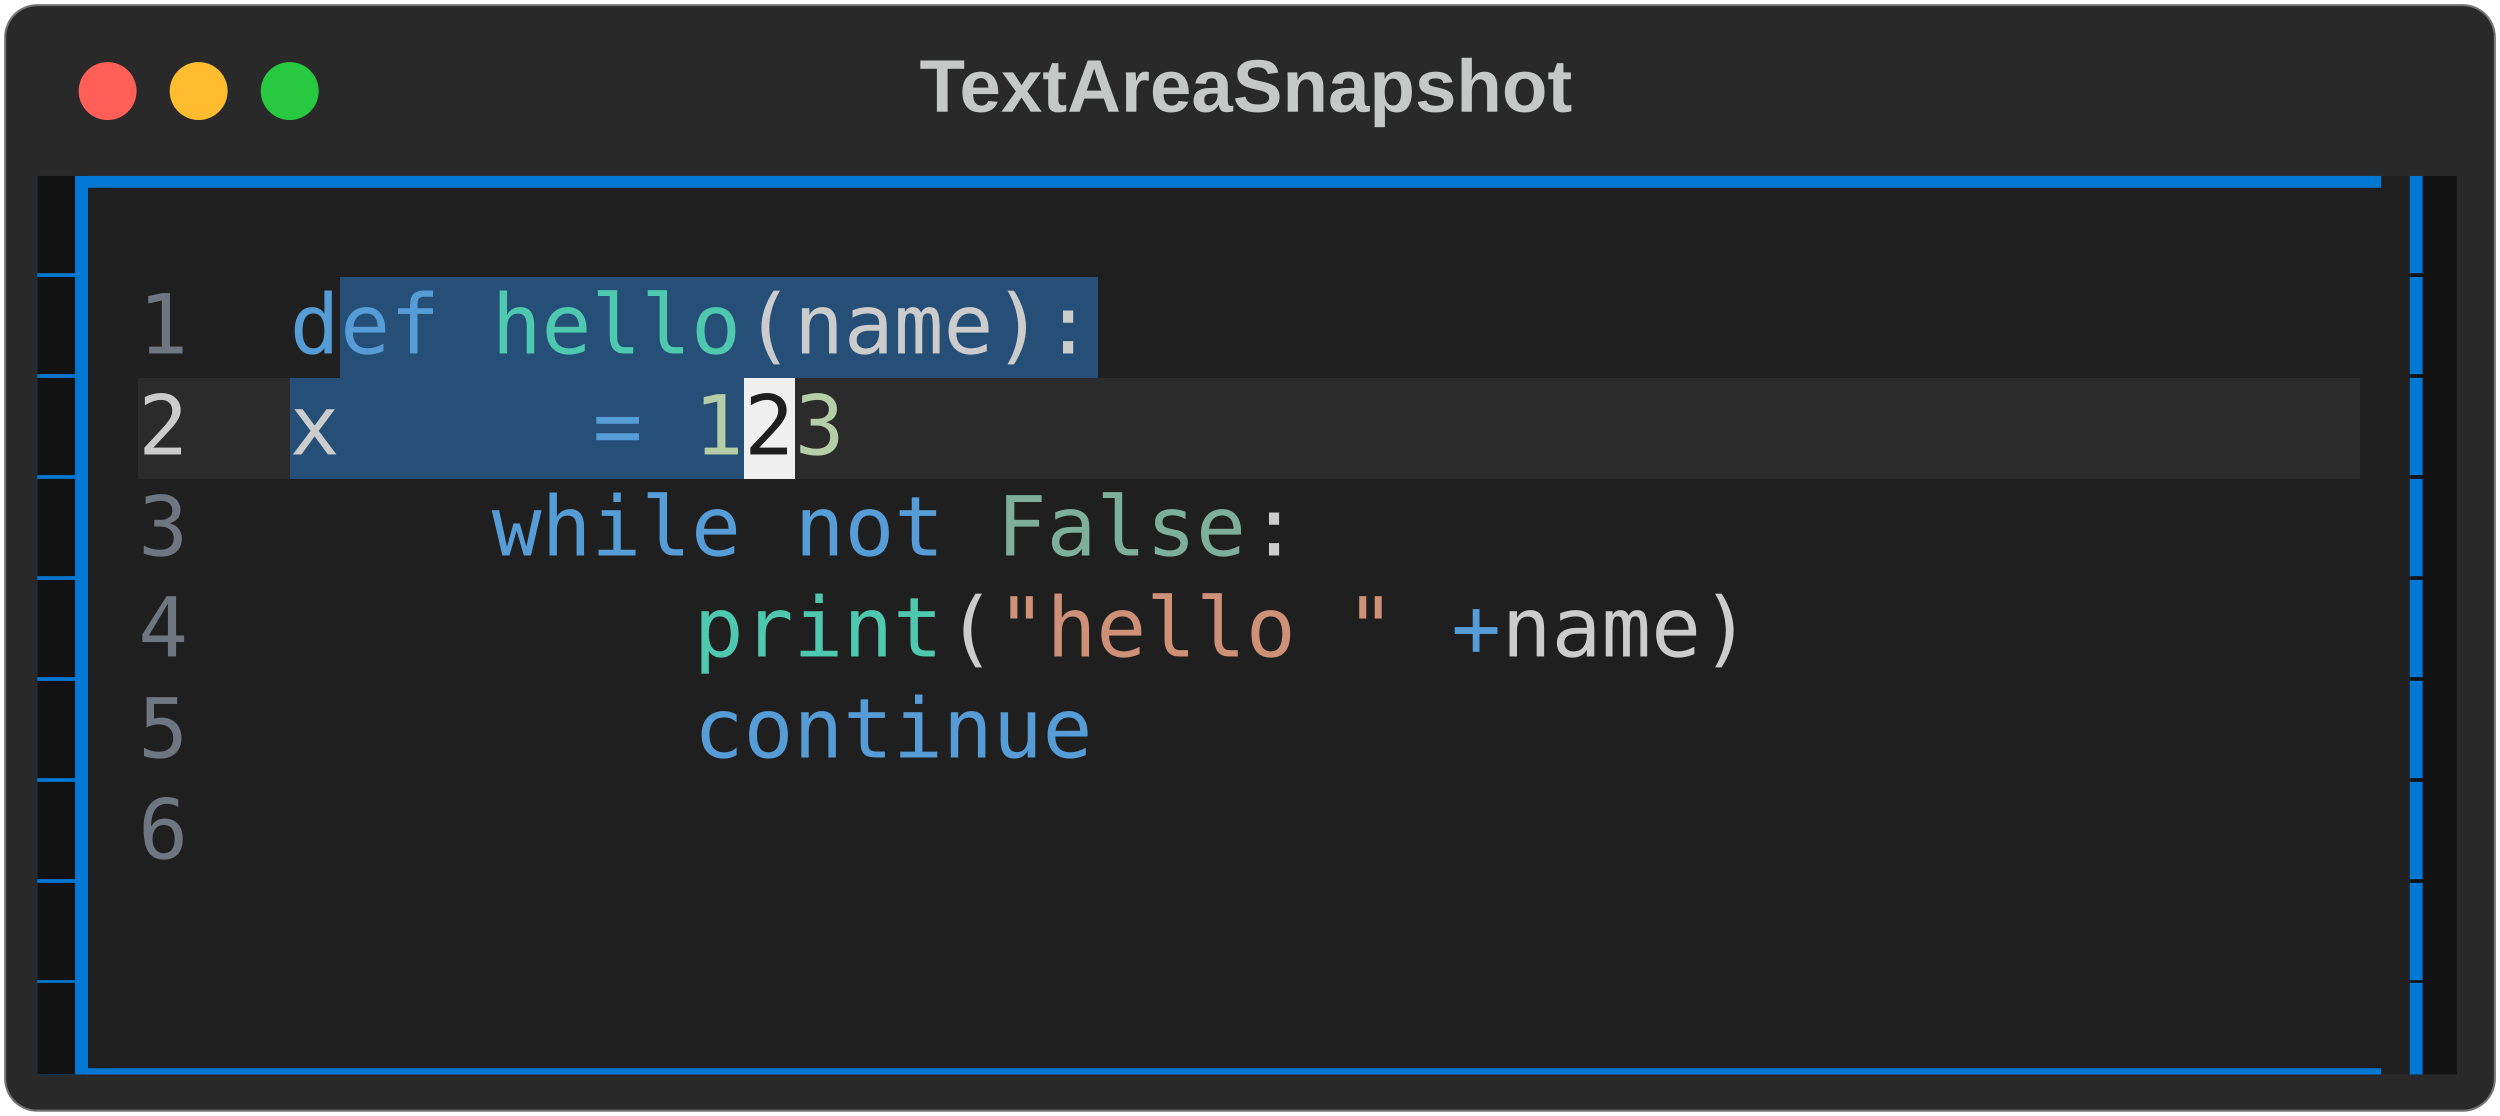
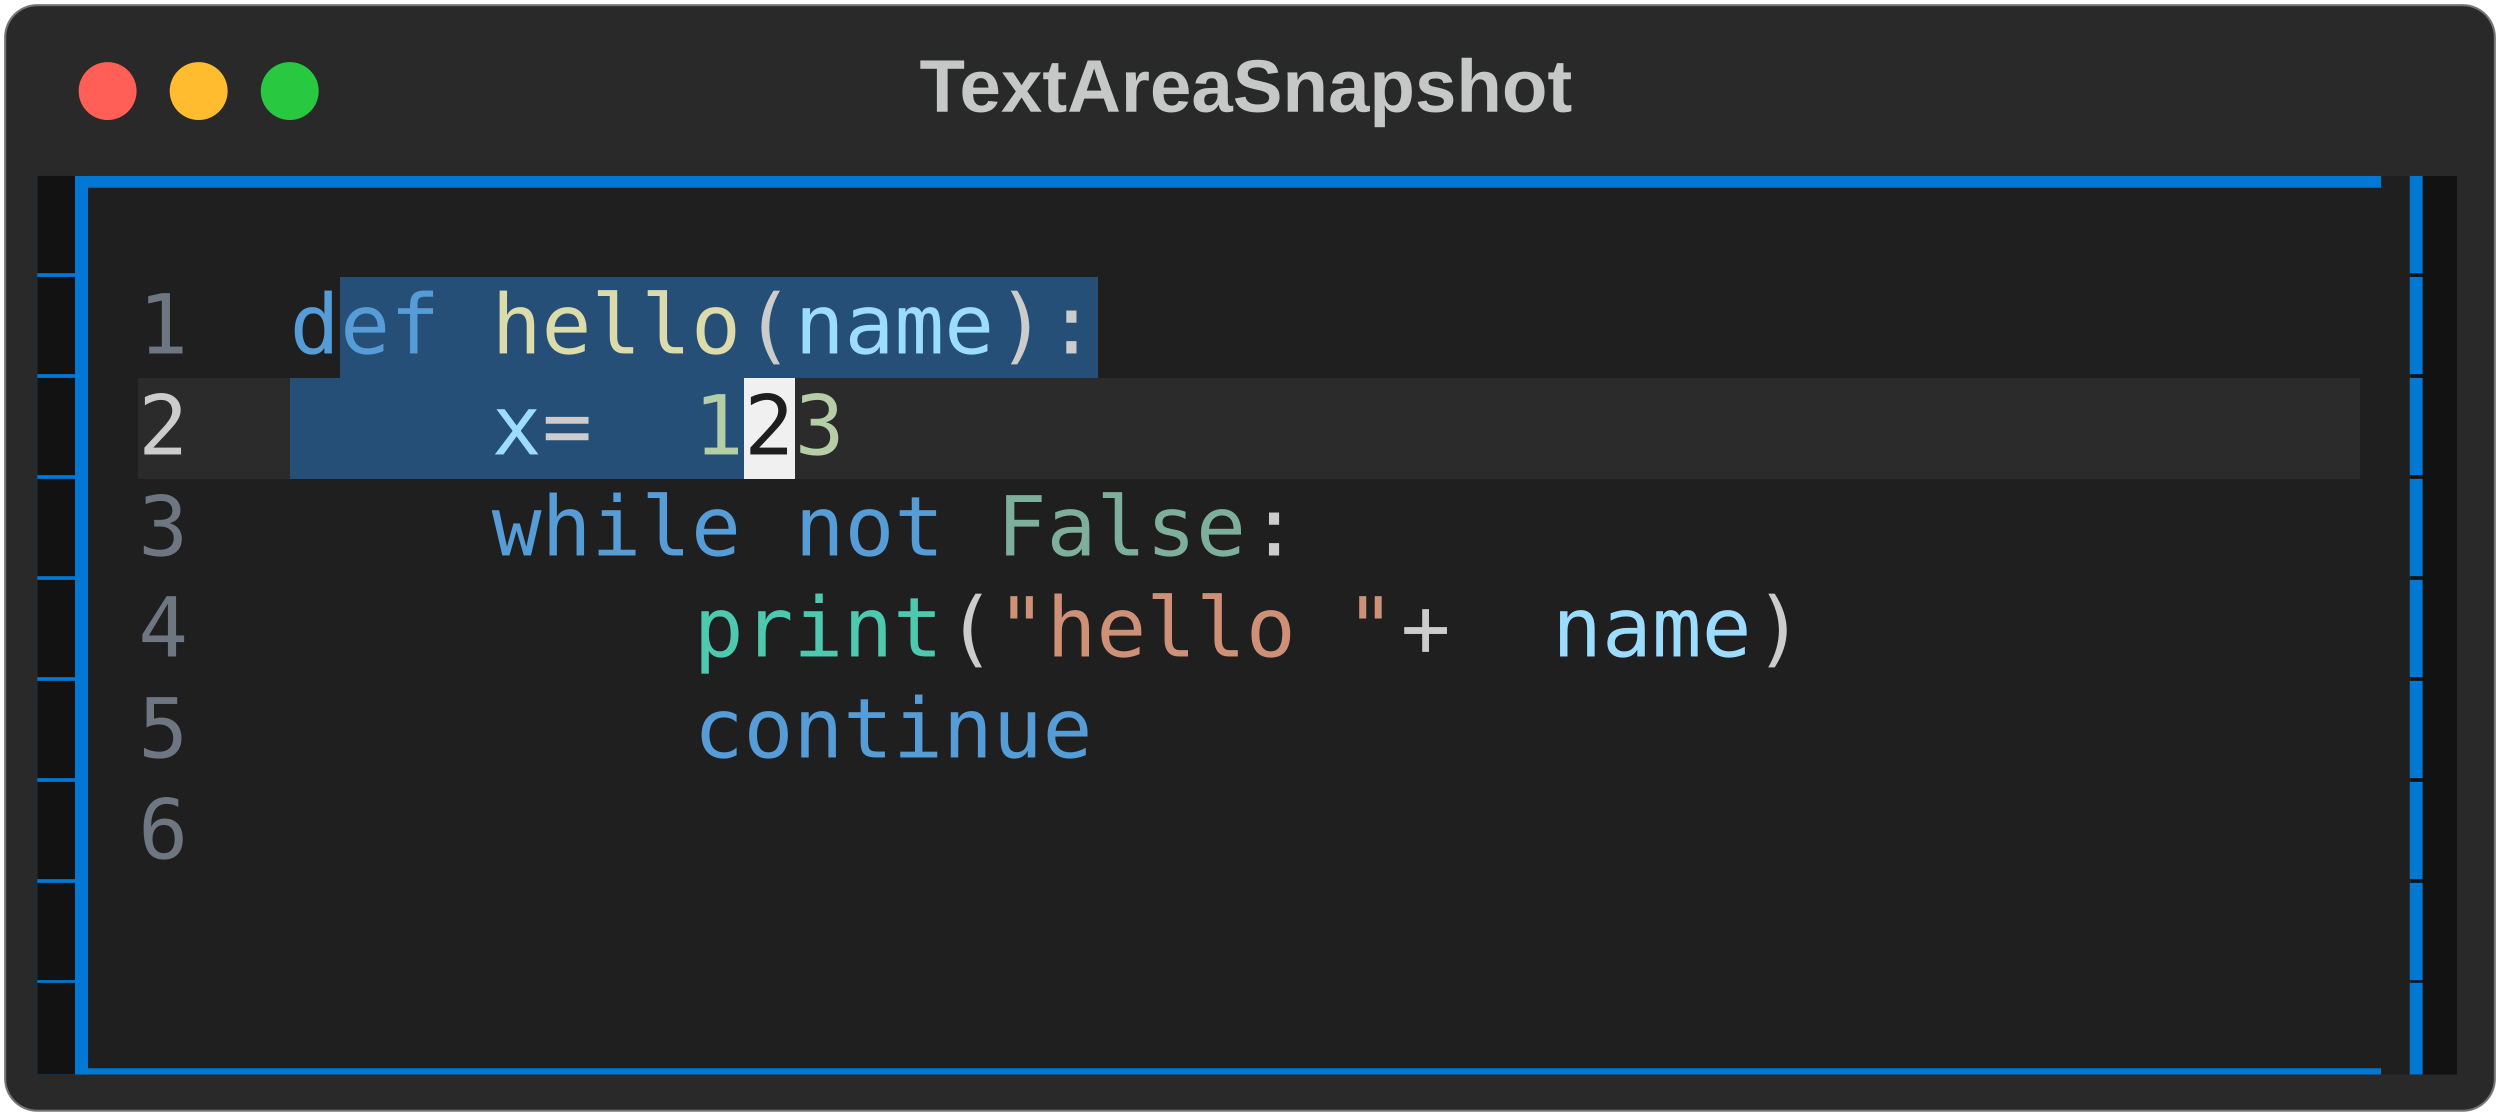
<svg xmlns="http://www.w3.org/2000/svg" class="rich-terminal" viewBox="0 0 604 269.6">
  <style>

    @font-face {
        font-family: "Fira Code";
        src: local("FiraCode-Regular"),
                url("https://cdnjs.cloudflare.com/ajax/libs/firacode/6.2.0/woff2/FiraCode-Regular.woff2") format("woff2"),
                url("https://cdnjs.cloudflare.com/ajax/libs/firacode/6.2.0/woff/FiraCode-Regular.woff") format("woff");
        font-style: normal;
        font-weight: 400;
    }
    @font-face {
        font-family: "Fira Code";
        src: local("FiraCode-Bold"),
                url("https://cdnjs.cloudflare.com/ajax/libs/firacode/6.2.0/woff2/FiraCode-Bold.woff2") format("woff2"),
                url("https://cdnjs.cloudflare.com/ajax/libs/firacode/6.2.0/woff/FiraCode-Bold.woff") format("woff");
        font-style: bold;
        font-weight: 700;
    }

-     .terminal-2255832906-matrix {
+     .terminal-2571030914-matrix {
        font-family: Fira Code, monospace;
        font-size: 20px;
        line-height: 24.4px;
        font-variant-east-asian: full-width;
    }

-     .terminal-2255832906-title {
+     .terminal-2571030914-title {
        font-size: 18px;
        font-weight: bold;
        font-family: arial;
    }

-     .terminal-2255832906-r1 { fill: #121212 }
- .terminal-2255832906-r2 { fill: #0178d4 }
- .terminal-2255832906-r3 { fill: #c5c8c6 }
- .terminal-2255832906-r4 { fill: #6e7681 }
- .terminal-2255832906-r5 { fill: #569cd6 }
- .terminal-2255832906-r6 { fill: #cccccc }
- .terminal-2255832906-r7 { fill: #4ec9b0 }
- .terminal-2255832906-r8 { fill: #b5cea8 }
- .terminal-2255832906-r9 { fill: #1e1e1e }
- .terminal-2255832906-r10 { fill: #7daf9c }
- .terminal-2255832906-r11 { fill: #ce9178 }
+     .terminal-2571030914-r1 { fill: #121212 }
+ .terminal-2571030914-r2 { fill: #0178d4 }
+ .terminal-2571030914-r3 { fill: #c5c8c6 }
+ .terminal-2571030914-r4 { fill: #6e7681 }
+ .terminal-2571030914-r5 { fill: #569cd6 }
+ .terminal-2571030914-r6 { fill: #cccccc }
+ .terminal-2571030914-r7 { fill: #dcdcaa }
+ .terminal-2571030914-r8 { fill: #9cdcfe }
+ .terminal-2571030914-r9 { fill: #b5cea8 }
+ .terminal-2571030914-r10 { fill: #1e1e1e }
+ .terminal-2571030914-r11 { fill: #7daf9c }
+ .terminal-2571030914-r12 { fill: #4ec9b0 }
+ .terminal-2571030914-r13 { fill: #ce9178 }
    </style>
  <defs>
-     <clipPath id="terminal-2255832906-clip-terminal">
+     <clipPath id="terminal-2571030914-clip-terminal">
      <rect x="0" y="0" width="584.6" height="218.6" />
    </clipPath>
-     <clipPath id="terminal-2255832906-line-0">
+     <clipPath id="terminal-2571030914-line-0">
      <rect x="0" y="1.5" width="585.6" height="24.65" />
    </clipPath>
-     <clipPath id="terminal-2255832906-line-1">
+     <clipPath id="terminal-2571030914-line-1">
      <rect x="0" y="25.9" width="585.6" height="24.65" />
    </clipPath>
-     <clipPath id="terminal-2255832906-line-2">
+     <clipPath id="terminal-2571030914-line-2">
      <rect x="0" y="50.3" width="585.6" height="24.65" />
    </clipPath>
-     <clipPath id="terminal-2255832906-line-3">
+     <clipPath id="terminal-2571030914-line-3">
      <rect x="0" y="74.7" width="585.6" height="24.65" />
    </clipPath>
-     <clipPath id="terminal-2255832906-line-4">
+     <clipPath id="terminal-2571030914-line-4">
      <rect x="0" y="99.1" width="585.6" height="24.65" />
    </clipPath>
-     <clipPath id="terminal-2255832906-line-5">
+     <clipPath id="terminal-2571030914-line-5">
      <rect x="0" y="123.5" width="585.6" height="24.65" />
    </clipPath>
-     <clipPath id="terminal-2255832906-line-6">
+     <clipPath id="terminal-2571030914-line-6">
      <rect x="0" y="147.9" width="585.6" height="24.65" />
    </clipPath>
-     <clipPath id="terminal-2255832906-line-7">
+     <clipPath id="terminal-2571030914-line-7">
      <rect x="0" y="172.3" width="585.6" height="24.65" />
    </clipPath>
  </defs>
  <rect fill="#292929" stroke="rgba(255,255,255,0.35)" stroke-width="1" x="1" y="1" width="602" height="267.6" rx="8" />
-   <text class="terminal-2255832906-title" fill="#c5c8c6" text-anchor="middle" x="301" y="27">TextAreaSnapshot</text>
+   <text class="terminal-2571030914-title" fill="#c5c8c6" text-anchor="middle" x="301" y="27">TextAreaSnapshot</text>
  <g transform="translate(26,22)">
    <circle cx="0" cy="0" r="7" fill="#ff5f57" />
    <circle cx="22" cy="0" r="7" fill="#febc2e" />
    <circle cx="44" cy="0" r="7" fill="#28c840" />
  </g>
-   <g transform="translate(9, 41)" clip-path="url(#terminal-2255832906-clip-terminal)">
+   <g transform="translate(9, 41)" clip-path="url(#terminal-2571030914-clip-terminal)">
    <rect fill="#0178d4" x="0" y="1.5" width="12.2" height="24.65" shape-rendering="crispEdges" />
    <rect fill="#1f1f1f" x="12.2" y="1.5" width="561.2" height="24.65" shape-rendering="crispEdges" />
    <rect fill="#121212" x="573.4" y="1.5" width="12.2" height="24.65" shape-rendering="crispEdges" />
    <rect fill="#0178d4" x="0" y="25.9" width="12.2" height="24.65" shape-rendering="crispEdges" />
    <rect fill="#1f1f1f" x="12.2" y="25.9" width="12.2" height="24.65" shape-rendering="crispEdges" />
    <rect fill="#1f1f1f" x="24.4" y="25.9" width="36.6" height="24.65" shape-rendering="crispEdges" />
    <rect fill="#1f1f1f" x="61" y="25.9" width="12.2" height="24.65" shape-rendering="crispEdges" />
    <rect fill="#264f78" x="73.2" y="25.9" width="24.4" height="24.65" shape-rendering="crispEdges" />
    <rect fill="#264f78" x="97.6" y="25.9" width="12.2" height="24.65" shape-rendering="crispEdges" />
    <rect fill="#264f78" x="109.8" y="25.9" width="61" height="24.65" shape-rendering="crispEdges" />
-     <rect fill="#264f78" x="170.8" y="25.9" width="85.4" height="24.65" shape-rendering="crispEdges" />
+     <rect fill="#264f78" x="170.8" y="25.9" width="12.2" height="24.65" shape-rendering="crispEdges" />
+     <rect fill="#264f78" x="183" y="25.9" width="48.8" height="24.65" shape-rendering="crispEdges" />
+     <rect fill="#264f78" x="231.8" y="25.9" width="24.4" height="24.65" shape-rendering="crispEdges" />
    <rect fill="#1f1f1f" x="256.2" y="25.9" width="305" height="24.65" shape-rendering="crispEdges" />
    <rect fill="#1f1f1f" x="561.2" y="25.9" width="12.2" height="24.65" shape-rendering="crispEdges" />
    <rect fill="#121212" x="573.4" y="25.9" width="12.2" height="24.65" shape-rendering="crispEdges" />
    <rect fill="#0178d4" x="0" y="50.3" width="12.2" height="24.65" shape-rendering="crispEdges" />
    <rect fill="#1f1f1f" x="12.2" y="50.3" width="12.2" height="24.65" shape-rendering="crispEdges" />
    <rect fill="#2b2b2b" x="24.4" y="50.3" width="36.6" height="24.65" shape-rendering="crispEdges" />
-     <rect fill="#264f78" x="61" y="50.3" width="73.2" height="24.65" shape-rendering="crispEdges" />
-     <rect fill="#264f78" x="134.2" y="50.3" width="12.2" height="24.65" shape-rendering="crispEdges" />
-     <rect fill="#264f78" x="146.4" y="50.3" width="12.2" height="24.65" shape-rendering="crispEdges" />
+     <rect fill="#264f78" x="61" y="50.3" width="48.8" height="24.65" shape-rendering="crispEdges" />
+     <rect fill="#264f78" x="109.8" y="50.3" width="12.2" height="24.65" shape-rendering="crispEdges" />
+     <rect fill="#264f78" x="122" y="50.3" width="36.6" height="24.65" shape-rendering="crispEdges" />
    <rect fill="#264f78" x="158.6" y="50.3" width="12.2" height="24.65" shape-rendering="crispEdges" />
    <rect fill="#f0f0f0" x="170.8" y="50.3" width="12.2" height="24.65" shape-rendering="crispEdges" />
    <rect fill="#2b2b2b" x="183" y="50.3" width="12.2" height="24.65" shape-rendering="crispEdges" />
    <rect fill="#2b2b2b" x="195.2" y="50.3" width="366" height="24.65" shape-rendering="crispEdges" />
    <rect fill="#1f1f1f" x="561.2" y="50.3" width="12.2" height="24.65" shape-rendering="crispEdges" />
    <rect fill="#121212" x="573.4" y="50.3" width="12.2" height="24.65" shape-rendering="crispEdges" />
    <rect fill="#0178d4" x="0" y="74.7" width="12.2" height="24.65" shape-rendering="crispEdges" />
    <rect fill="#1f1f1f" x="12.2" y="74.7" width="12.2" height="24.65" shape-rendering="crispEdges" />
    <rect fill="#1f1f1f" x="24.4" y="74.7" width="36.6" height="24.65" shape-rendering="crispEdges" />
    <rect fill="#1f1f1f" x="61" y="74.7" width="48.8" height="24.65" shape-rendering="crispEdges" />
    <rect fill="#1f1f1f" x="109.8" y="74.7" width="61" height="24.65" shape-rendering="crispEdges" />
    <rect fill="#1f1f1f" x="170.8" y="74.7" width="12.2" height="24.65" shape-rendering="crispEdges" />
    <rect fill="#1f1f1f" x="183" y="74.7" width="36.6" height="24.65" shape-rendering="crispEdges" />
    <rect fill="#1f1f1f" x="219.6" y="74.7" width="12.2" height="24.65" shape-rendering="crispEdges" />
    <rect fill="#1f1f1f" x="231.8" y="74.7" width="61" height="24.65" shape-rendering="crispEdges" />
    <rect fill="#1f1f1f" x="292.8" y="74.7" width="268.4" height="24.65" shape-rendering="crispEdges" />
    <rect fill="#1f1f1f" x="561.2" y="74.7" width="12.2" height="24.65" shape-rendering="crispEdges" />
    <rect fill="#121212" x="573.4" y="74.7" width="12.2" height="24.65" shape-rendering="crispEdges" />
    <rect fill="#0178d4" x="0" y="99.1" width="12.2" height="24.65" shape-rendering="crispEdges" />
    <rect fill="#1f1f1f" x="12.2" y="99.1" width="12.2" height="24.65" shape-rendering="crispEdges" />
    <rect fill="#1f1f1f" x="24.4" y="99.1" width="36.6" height="24.65" shape-rendering="crispEdges" />
    <rect fill="#1f1f1f" x="61" y="99.1" width="97.6" height="24.65" shape-rendering="crispEdges" />
    <rect fill="#1f1f1f" x="158.6" y="99.1" width="61" height="24.65" shape-rendering="crispEdges" />
    <rect fill="#1f1f1f" x="219.6" y="99.1" width="12.2" height="24.65" shape-rendering="crispEdges" />
    <rect fill="#1f1f1f" x="231.8" y="99.1" width="97.6" height="24.65" shape-rendering="crispEdges" />
-     <rect fill="#1f1f1f" x="329.4" y="99.1" width="12.2" height="24.65" shape-rendering="crispEdges" />
-     <rect fill="#1f1f1f" x="341.6" y="99.1" width="12.2" height="24.65" shape-rendering="crispEdges" />
-     <rect fill="#1f1f1f" x="353.8" y="99.1" width="207.4" height="24.65" shape-rendering="crispEdges" />
+     <rect fill="#1f1f1f" x="329.4" y="99.1" width="36.6" height="24.65" shape-rendering="crispEdges" />
+     <rect fill="#1f1f1f" x="366" y="99.1" width="48.8" height="24.65" shape-rendering="crispEdges" />
+     <rect fill="#1f1f1f" x="414.8" y="99.1" width="146.4" height="24.65" shape-rendering="crispEdges" />
    <rect fill="#1f1f1f" x="561.2" y="99.1" width="12.2" height="24.65" shape-rendering="crispEdges" />
    <rect fill="#121212" x="573.4" y="99.1" width="12.2" height="24.65" shape-rendering="crispEdges" />
    <rect fill="#0178d4" x="0" y="123.5" width="12.2" height="24.65" shape-rendering="crispEdges" />
    <rect fill="#1f1f1f" x="12.2" y="123.5" width="12.2" height="24.65" shape-rendering="crispEdges" />
    <rect fill="#1f1f1f" x="24.4" y="123.5" width="36.6" height="24.65" shape-rendering="crispEdges" />
    <rect fill="#1f1f1f" x="61" y="123.5" width="97.6" height="24.65" shape-rendering="crispEdges" />
    <rect fill="#1f1f1f" x="158.6" y="123.5" width="97.6" height="24.65" shape-rendering="crispEdges" />
    <rect fill="#1f1f1f" x="256.2" y="123.5" width="305" height="24.65" shape-rendering="crispEdges" />
    <rect fill="#1f1f1f" x="561.2" y="123.5" width="12.2" height="24.65" shape-rendering="crispEdges" />
    <rect fill="#121212" x="573.4" y="123.5" width="12.2" height="24.65" shape-rendering="crispEdges" />
    <rect fill="#0178d4" x="0" y="147.9" width="12.2" height="24.65" shape-rendering="crispEdges" />
    <rect fill="#1f1f1f" x="12.2" y="147.9" width="12.2" height="24.65" shape-rendering="crispEdges" />
    <rect fill="#1f1f1f" x="24.4" y="147.9" width="36.6" height="24.65" shape-rendering="crispEdges" />
    <rect fill="#1f1f1f" x="61" y="147.9" width="500.2" height="24.65" shape-rendering="crispEdges" />
    <rect fill="#1f1f1f" x="561.2" y="147.9" width="12.2" height="24.65" shape-rendering="crispEdges" />
    <rect fill="#121212" x="573.4" y="147.9" width="12.2" height="24.65" shape-rendering="crispEdges" />
    <rect fill="#0178d4" x="0" y="172.3" width="12.2" height="24.65" shape-rendering="crispEdges" />
    <rect fill="#1f1f1f" x="12.2" y="172.3" width="561.2" height="24.65" shape-rendering="crispEdges" />
    <rect fill="#121212" x="573.4" y="172.3" width="12.2" height="24.65" shape-rendering="crispEdges" />
    <rect fill="#0178d4" x="0" y="196.7" width="12.2" height="24.65" shape-rendering="crispEdges" />
    <rect fill="#1f1f1f" x="12.2" y="196.7" width="561.2" height="24.65" shape-rendering="crispEdges" />
    <rect fill="#121212" x="573.4" y="196.7" width="12.2" height="24.65" shape-rendering="crispEdges" />
-     <g class="terminal-2255832906-matrix">
-       <text class="terminal-2255832906-r1" x="0" y="20" textLength="12.2" clip-path="url(#terminal-2255832906-line-0)">▊</text>
-       <text class="terminal-2255832906-r2" x="12.2" y="20" textLength="561.2" clip-path="url(#terminal-2255832906-line-0)">▔▔▔▔▔▔▔▔▔▔▔▔▔▔▔▔▔▔▔▔▔▔▔▔▔▔▔▔▔▔▔▔▔▔▔▔▔▔▔▔▔▔▔▔▔▔</text>
-       <text class="terminal-2255832906-r2" x="573.4" y="20" textLength="12.2" clip-path="url(#terminal-2255832906-line-0)">▎</text>
-       <text class="terminal-2255832906-r3" x="585.6" y="20" textLength="12.2" clip-path="url(#terminal-2255832906-line-0)">
- </text>
-       <text class="terminal-2255832906-r1" x="0" y="44.4" textLength="12.2" clip-path="url(#terminal-2255832906-line-1)">▊</text>
-       <text class="terminal-2255832906-r4" x="24.4" y="44.4" textLength="36.6" clip-path="url(#terminal-2255832906-line-1)">1  </text>
-       <text class="terminal-2255832906-r5" x="61" y="44.4" textLength="12.2" clip-path="url(#terminal-2255832906-line-1)">d</text>
-       <text class="terminal-2255832906-r5" x="73.2" y="44.4" textLength="24.4" clip-path="url(#terminal-2255832906-line-1)">ef</text>
-       <text class="terminal-2255832906-r7" x="109.8" y="44.4" textLength="61" clip-path="url(#terminal-2255832906-line-1)">hello</text>
-       <text class="terminal-2255832906-r6" x="170.8" y="44.4" textLength="85.4" clip-path="url(#terminal-2255832906-line-1)">(name):</text>
-       <text class="terminal-2255832906-r2" x="573.4" y="44.4" textLength="12.2" clip-path="url(#terminal-2255832906-line-1)">▎</text>
-       <text class="terminal-2255832906-r3" x="585.6" y="44.4" textLength="12.2" clip-path="url(#terminal-2255832906-line-1)">
- </text>
-       <text class="terminal-2255832906-r1" x="0" y="68.8" textLength="12.2" clip-path="url(#terminal-2255832906-line-2)">▊</text>
-       <text class="terminal-2255832906-r6" x="24.4" y="68.8" textLength="36.6" clip-path="url(#terminal-2255832906-line-2)">2  </text>
-       <text class="terminal-2255832906-r6" x="61" y="68.8" textLength="73.2" clip-path="url(#terminal-2255832906-line-2)">    x </text>
-       <text class="terminal-2255832906-r5" x="134.2" y="68.8" textLength="12.2" clip-path="url(#terminal-2255832906-line-2)">=</text>
-       <text class="terminal-2255832906-r8" x="158.6" y="68.8" textLength="12.2" clip-path="url(#terminal-2255832906-line-2)">1</text>
-       <text class="terminal-2255832906-r9" x="170.8" y="68.8" textLength="12.2" clip-path="url(#terminal-2255832906-line-2)">2</text>
-       <text class="terminal-2255832906-r8" x="183" y="68.8" textLength="12.2" clip-path="url(#terminal-2255832906-line-2)">3</text>
-       <text class="terminal-2255832906-r2" x="573.4" y="68.8" textLength="12.2" clip-path="url(#terminal-2255832906-line-2)">▎</text>
-       <text class="terminal-2255832906-r3" x="585.6" y="68.8" textLength="12.2" clip-path="url(#terminal-2255832906-line-2)">
- </text>
-       <text class="terminal-2255832906-r1" x="0" y="93.2" textLength="12.2" clip-path="url(#terminal-2255832906-line-3)">▊</text>
-       <text class="terminal-2255832906-r4" x="24.4" y="93.2" textLength="36.6" clip-path="url(#terminal-2255832906-line-3)">3  </text>
-       <text class="terminal-2255832906-r5" x="109.8" y="93.2" textLength="61" clip-path="url(#terminal-2255832906-line-3)">while</text>
-       <text class="terminal-2255832906-r5" x="183" y="93.2" textLength="36.6" clip-path="url(#terminal-2255832906-line-3)">not</text>
-       <text class="terminal-2255832906-r10" x="231.8" y="93.2" textLength="61" clip-path="url(#terminal-2255832906-line-3)">False</text>
-       <text class="terminal-2255832906-r6" x="292.8" y="93.2" textLength="268.4" clip-path="url(#terminal-2255832906-line-3)">:                     </text>
-       <text class="terminal-2255832906-r2" x="573.4" y="93.2" textLength="12.2" clip-path="url(#terminal-2255832906-line-3)">▎</text>
-       <text class="terminal-2255832906-r3" x="585.6" y="93.2" textLength="12.2" clip-path="url(#terminal-2255832906-line-3)">
- </text>
-       <text class="terminal-2255832906-r1" x="0" y="117.6" textLength="12.2" clip-path="url(#terminal-2255832906-line-4)">▊</text>
-       <text class="terminal-2255832906-r4" x="24.4" y="117.6" textLength="36.6" clip-path="url(#terminal-2255832906-line-4)">4  </text>
-       <text class="terminal-2255832906-r7" x="158.6" y="117.6" textLength="61" clip-path="url(#terminal-2255832906-line-4)">print</text>
-       <text class="terminal-2255832906-r6" x="219.6" y="117.6" textLength="12.2" clip-path="url(#terminal-2255832906-line-4)">(</text>
-       <text class="terminal-2255832906-r11" x="231.8" y="117.6" textLength="97.6" clip-path="url(#terminal-2255832906-line-4)">"hello "</text>
-       <text class="terminal-2255832906-r5" x="341.6" y="117.6" textLength="12.2" clip-path="url(#terminal-2255832906-line-4)">+</text>
-       <text class="terminal-2255832906-r6" x="353.8" y="117.6" textLength="207.4" clip-path="url(#terminal-2255832906-line-4)"> name)           </text>
-       <text class="terminal-2255832906-r2" x="573.4" y="117.6" textLength="12.2" clip-path="url(#terminal-2255832906-line-4)">▎</text>
-       <text class="terminal-2255832906-r3" x="585.6" y="117.6" textLength="12.2" clip-path="url(#terminal-2255832906-line-4)">
- </text>
-       <text class="terminal-2255832906-r1" x="0" y="142" textLength="12.2" clip-path="url(#terminal-2255832906-line-5)">▊</text>
-       <text class="terminal-2255832906-r4" x="24.4" y="142" textLength="36.6" clip-path="url(#terminal-2255832906-line-5)">5  </text>
-       <text class="terminal-2255832906-r5" x="158.6" y="142" textLength="97.6" clip-path="url(#terminal-2255832906-line-5)">continue</text>
-       <text class="terminal-2255832906-r2" x="573.4" y="142" textLength="12.2" clip-path="url(#terminal-2255832906-line-5)">▎</text>
-       <text class="terminal-2255832906-r3" x="585.6" y="142" textLength="12.2" clip-path="url(#terminal-2255832906-line-5)">
- </text>
-       <text class="terminal-2255832906-r1" x="0" y="166.4" textLength="12.2" clip-path="url(#terminal-2255832906-line-6)">▊</text>
-       <text class="terminal-2255832906-r4" x="24.4" y="166.4" textLength="36.6" clip-path="url(#terminal-2255832906-line-6)">6  </text>
-       <text class="terminal-2255832906-r2" x="573.4" y="166.4" textLength="12.2" clip-path="url(#terminal-2255832906-line-6)">▎</text>
-       <text class="terminal-2255832906-r3" x="585.6" y="166.4" textLength="12.2" clip-path="url(#terminal-2255832906-line-6)">
- </text>
-       <text class="terminal-2255832906-r1" x="0" y="190.8" textLength="12.2" clip-path="url(#terminal-2255832906-line-7)">▊</text>
-       <text class="terminal-2255832906-r2" x="573.4" y="190.8" textLength="12.2" clip-path="url(#terminal-2255832906-line-7)">▎</text>
-       <text class="terminal-2255832906-r3" x="585.6" y="190.8" textLength="12.2" clip-path="url(#terminal-2255832906-line-7)">
- </text>
-       <text class="terminal-2255832906-r1" x="0" y="215.2" textLength="12.2" clip-path="url(#terminal-2255832906-line-8)">▊</text>
-       <text class="terminal-2255832906-r2" x="12.2" y="215.2" textLength="561.2" clip-path="url(#terminal-2255832906-line-8)">▁▁▁▁▁▁▁▁▁▁▁▁▁▁▁▁▁▁▁▁▁▁▁▁▁▁▁▁▁▁▁▁▁▁▁▁▁▁▁▁▁▁▁▁▁▁</text>
-       <text class="terminal-2255832906-r2" x="573.4" y="215.2" textLength="12.2" clip-path="url(#terminal-2255832906-line-8)">▎</text>
+     <g class="terminal-2571030914-matrix">
+       <text class="terminal-2571030914-r1" x="0" y="20" textLength="12.2" clip-path="url(#terminal-2571030914-line-0)">▊</text>
+       <text class="terminal-2571030914-r2" x="12.2" y="20" textLength="561.2" clip-path="url(#terminal-2571030914-line-0)">▔▔▔▔▔▔▔▔▔▔▔▔▔▔▔▔▔▔▔▔▔▔▔▔▔▔▔▔▔▔▔▔▔▔▔▔▔▔▔▔▔▔▔▔▔▔</text>
+       <text class="terminal-2571030914-r2" x="573.4" y="20" textLength="12.2" clip-path="url(#terminal-2571030914-line-0)">▎</text>
+       <text class="terminal-2571030914-r3" x="585.6" y="20" textLength="12.2" clip-path="url(#terminal-2571030914-line-0)">
+ </text>
+       <text class="terminal-2571030914-r1" x="0" y="44.4" textLength="12.2" clip-path="url(#terminal-2571030914-line-1)">▊</text>
+       <text class="terminal-2571030914-r4" x="24.4" y="44.4" textLength="36.6" clip-path="url(#terminal-2571030914-line-1)">1  </text>
+       <text class="terminal-2571030914-r5" x="61" y="44.4" textLength="12.2" clip-path="url(#terminal-2571030914-line-1)">d</text>
+       <text class="terminal-2571030914-r5" x="73.2" y="44.4" textLength="24.4" clip-path="url(#terminal-2571030914-line-1)">ef</text>
+       <text class="terminal-2571030914-r7" x="109.8" y="44.4" textLength="61" clip-path="url(#terminal-2571030914-line-1)">hello</text>
+       <text class="terminal-2571030914-r6" x="170.8" y="44.4" textLength="12.2" clip-path="url(#terminal-2571030914-line-1)">(</text>
+       <text class="terminal-2571030914-r8" x="183" y="44.4" textLength="48.8" clip-path="url(#terminal-2571030914-line-1)">name</text>
+       <text class="terminal-2571030914-r6" x="231.8" y="44.4" textLength="24.4" clip-path="url(#terminal-2571030914-line-1)">):</text>
+       <text class="terminal-2571030914-r2" x="573.4" y="44.4" textLength="12.2" clip-path="url(#terminal-2571030914-line-1)">▎</text>
+       <text class="terminal-2571030914-r3" x="585.6" y="44.4" textLength="12.2" clip-path="url(#terminal-2571030914-line-1)">
+ </text>
+       <text class="terminal-2571030914-r1" x="0" y="68.8" textLength="12.2" clip-path="url(#terminal-2571030914-line-2)">▊</text>
+       <text class="terminal-2571030914-r6" x="24.4" y="68.8" textLength="36.6" clip-path="url(#terminal-2571030914-line-2)">2  </text>
+       <text class="terminal-2571030914-r8" x="109.8" y="68.8" textLength="12.2" clip-path="url(#terminal-2571030914-line-2)">x</text>
+       <text class="terminal-2571030914-r6" x="122" y="68.8" textLength="36.6" clip-path="url(#terminal-2571030914-line-2)"> = </text>
+       <text class="terminal-2571030914-r9" x="158.6" y="68.8" textLength="12.2" clip-path="url(#terminal-2571030914-line-2)">1</text>
+       <text class="terminal-2571030914-r10" x="170.8" y="68.8" textLength="12.2" clip-path="url(#terminal-2571030914-line-2)">2</text>
+       <text class="terminal-2571030914-r9" x="183" y="68.8" textLength="12.2" clip-path="url(#terminal-2571030914-line-2)">3</text>
+       <text class="terminal-2571030914-r2" x="573.4" y="68.8" textLength="12.2" clip-path="url(#terminal-2571030914-line-2)">▎</text>
+       <text class="terminal-2571030914-r3" x="585.6" y="68.8" textLength="12.2" clip-path="url(#terminal-2571030914-line-2)">
+ </text>
+       <text class="terminal-2571030914-r1" x="0" y="93.2" textLength="12.2" clip-path="url(#terminal-2571030914-line-3)">▊</text>
+       <text class="terminal-2571030914-r4" x="24.4" y="93.2" textLength="36.6" clip-path="url(#terminal-2571030914-line-3)">3  </text>
+       <text class="terminal-2571030914-r5" x="109.8" y="93.2" textLength="61" clip-path="url(#terminal-2571030914-line-3)">while</text>
+       <text class="terminal-2571030914-r5" x="183" y="93.2" textLength="36.6" clip-path="url(#terminal-2571030914-line-3)">not</text>
+       <text class="terminal-2571030914-r11" x="231.8" y="93.2" textLength="61" clip-path="url(#terminal-2571030914-line-3)">False</text>
+       <text class="terminal-2571030914-r6" x="292.8" y="93.2" textLength="268.4" clip-path="url(#terminal-2571030914-line-3)">:                     </text>
+       <text class="terminal-2571030914-r2" x="573.4" y="93.2" textLength="12.2" clip-path="url(#terminal-2571030914-line-3)">▎</text>
+       <text class="terminal-2571030914-r3" x="585.6" y="93.2" textLength="12.2" clip-path="url(#terminal-2571030914-line-3)">
+ </text>
+       <text class="terminal-2571030914-r1" x="0" y="117.6" textLength="12.2" clip-path="url(#terminal-2571030914-line-4)">▊</text>
+       <text class="terminal-2571030914-r4" x="24.4" y="117.6" textLength="36.6" clip-path="url(#terminal-2571030914-line-4)">4  </text>
+       <text class="terminal-2571030914-r12" x="158.6" y="117.6" textLength="61" clip-path="url(#terminal-2571030914-line-4)">print</text>
+       <text class="terminal-2571030914-r6" x="219.6" y="117.6" textLength="12.2" clip-path="url(#terminal-2571030914-line-4)">(</text>
+       <text class="terminal-2571030914-r13" x="231.8" y="117.6" textLength="97.6" clip-path="url(#terminal-2571030914-line-4)">"hello "</text>
+       <text class="terminal-2571030914-r6" x="329.4" y="117.6" textLength="36.6" clip-path="url(#terminal-2571030914-line-4)"> + </text>
+       <text class="terminal-2571030914-r8" x="366" y="117.6" textLength="48.8" clip-path="url(#terminal-2571030914-line-4)">name</text>
+       <text class="terminal-2571030914-r6" x="414.8" y="117.6" textLength="146.4" clip-path="url(#terminal-2571030914-line-4)">)           </text>
+       <text class="terminal-2571030914-r2" x="573.4" y="117.6" textLength="12.2" clip-path="url(#terminal-2571030914-line-4)">▎</text>
+       <text class="terminal-2571030914-r3" x="585.6" y="117.6" textLength="12.2" clip-path="url(#terminal-2571030914-line-4)">
+ </text>
+       <text class="terminal-2571030914-r1" x="0" y="142" textLength="12.2" clip-path="url(#terminal-2571030914-line-5)">▊</text>
+       <text class="terminal-2571030914-r4" x="24.4" y="142" textLength="36.6" clip-path="url(#terminal-2571030914-line-5)">5  </text>
+       <text class="terminal-2571030914-r5" x="158.6" y="142" textLength="97.6" clip-path="url(#terminal-2571030914-line-5)">continue</text>
+       <text class="terminal-2571030914-r2" x="573.4" y="142" textLength="12.2" clip-path="url(#terminal-2571030914-line-5)">▎</text>
+       <text class="terminal-2571030914-r3" x="585.6" y="142" textLength="12.2" clip-path="url(#terminal-2571030914-line-5)">
+ </text>
+       <text class="terminal-2571030914-r1" x="0" y="166.4" textLength="12.2" clip-path="url(#terminal-2571030914-line-6)">▊</text>
+       <text class="terminal-2571030914-r4" x="24.4" y="166.4" textLength="36.6" clip-path="url(#terminal-2571030914-line-6)">6  </text>
+       <text class="terminal-2571030914-r2" x="573.4" y="166.4" textLength="12.2" clip-path="url(#terminal-2571030914-line-6)">▎</text>
+       <text class="terminal-2571030914-r3" x="585.6" y="166.4" textLength="12.2" clip-path="url(#terminal-2571030914-line-6)">
+ </text>
+       <text class="terminal-2571030914-r1" x="0" y="190.8" textLength="12.2" clip-path="url(#terminal-2571030914-line-7)">▊</text>
+       <text class="terminal-2571030914-r2" x="573.4" y="190.8" textLength="12.2" clip-path="url(#terminal-2571030914-line-7)">▎</text>
+       <text class="terminal-2571030914-r3" x="585.6" y="190.8" textLength="12.2" clip-path="url(#terminal-2571030914-line-7)">
+ </text>
+       <text class="terminal-2571030914-r1" x="0" y="215.2" textLength="12.2" clip-path="url(#terminal-2571030914-line-8)">▊</text>
+       <text class="terminal-2571030914-r2" x="12.2" y="215.2" textLength="561.2" clip-path="url(#terminal-2571030914-line-8)">▁▁▁▁▁▁▁▁▁▁▁▁▁▁▁▁▁▁▁▁▁▁▁▁▁▁▁▁▁▁▁▁▁▁▁▁▁▁▁▁▁▁▁▁▁▁</text>
+       <text class="terminal-2571030914-r2" x="573.4" y="215.2" textLength="12.2" clip-path="url(#terminal-2571030914-line-8)">▎</text>
    </g>
  </g>
</svg>
